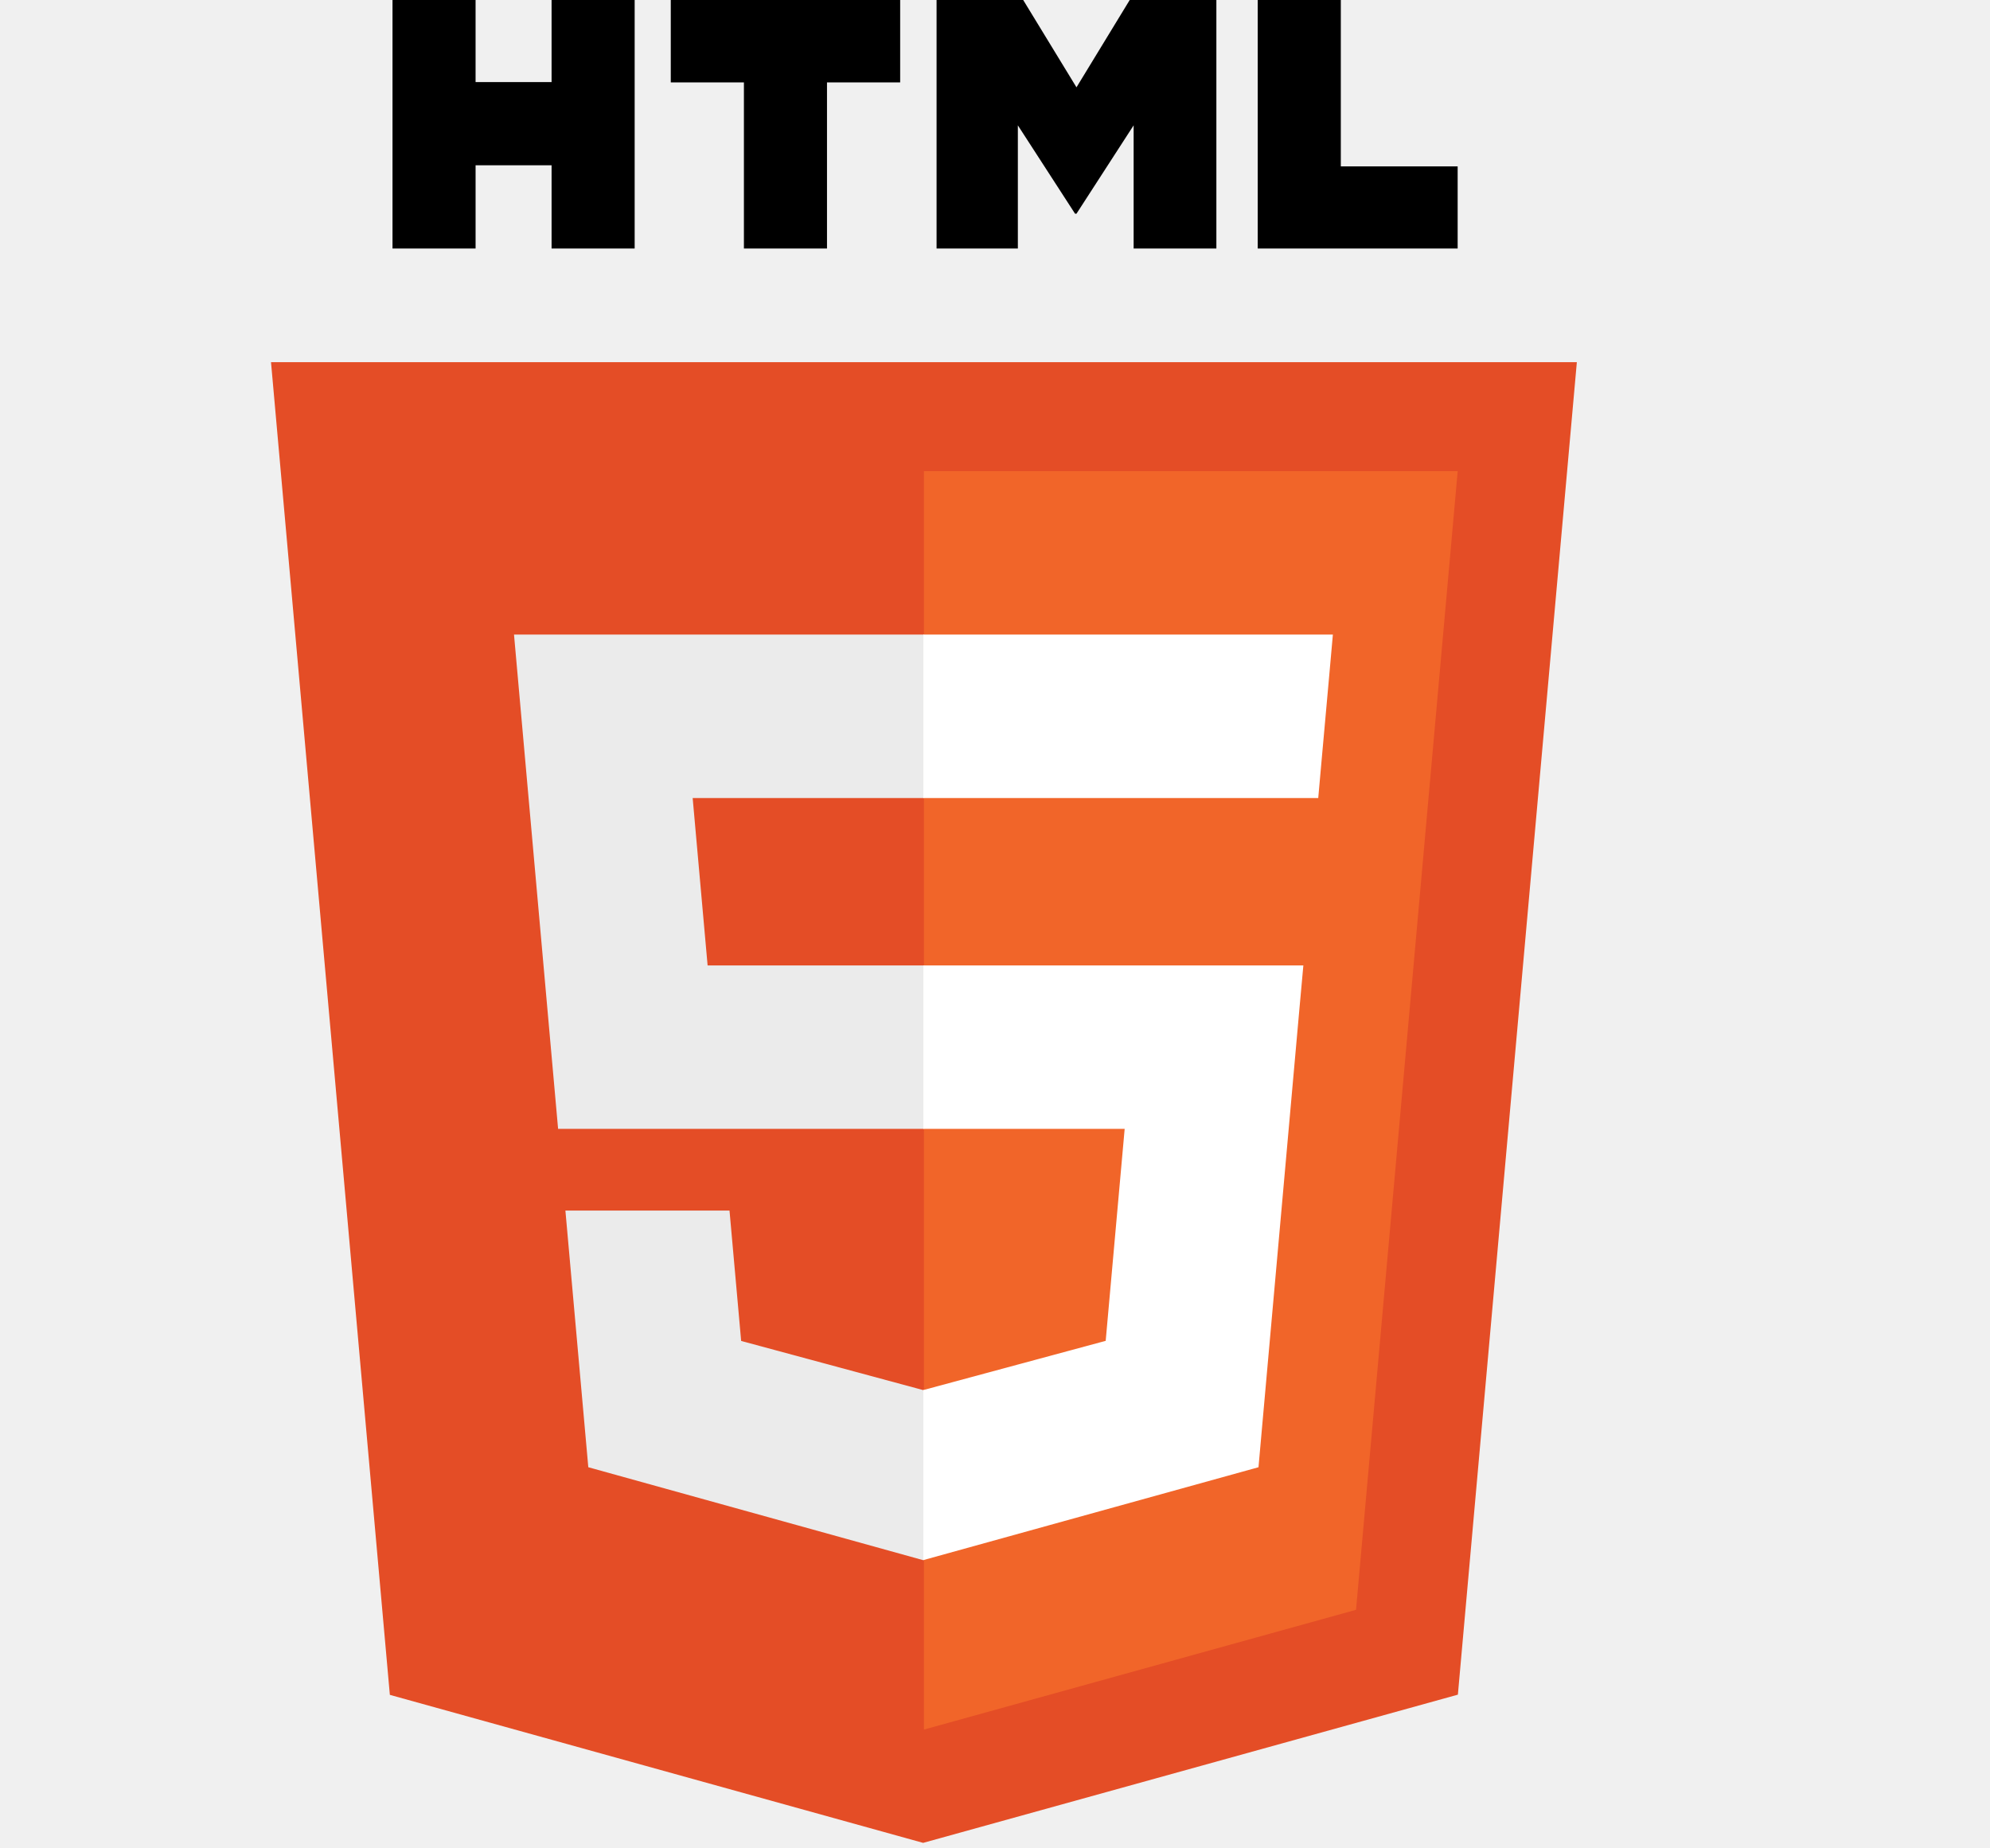
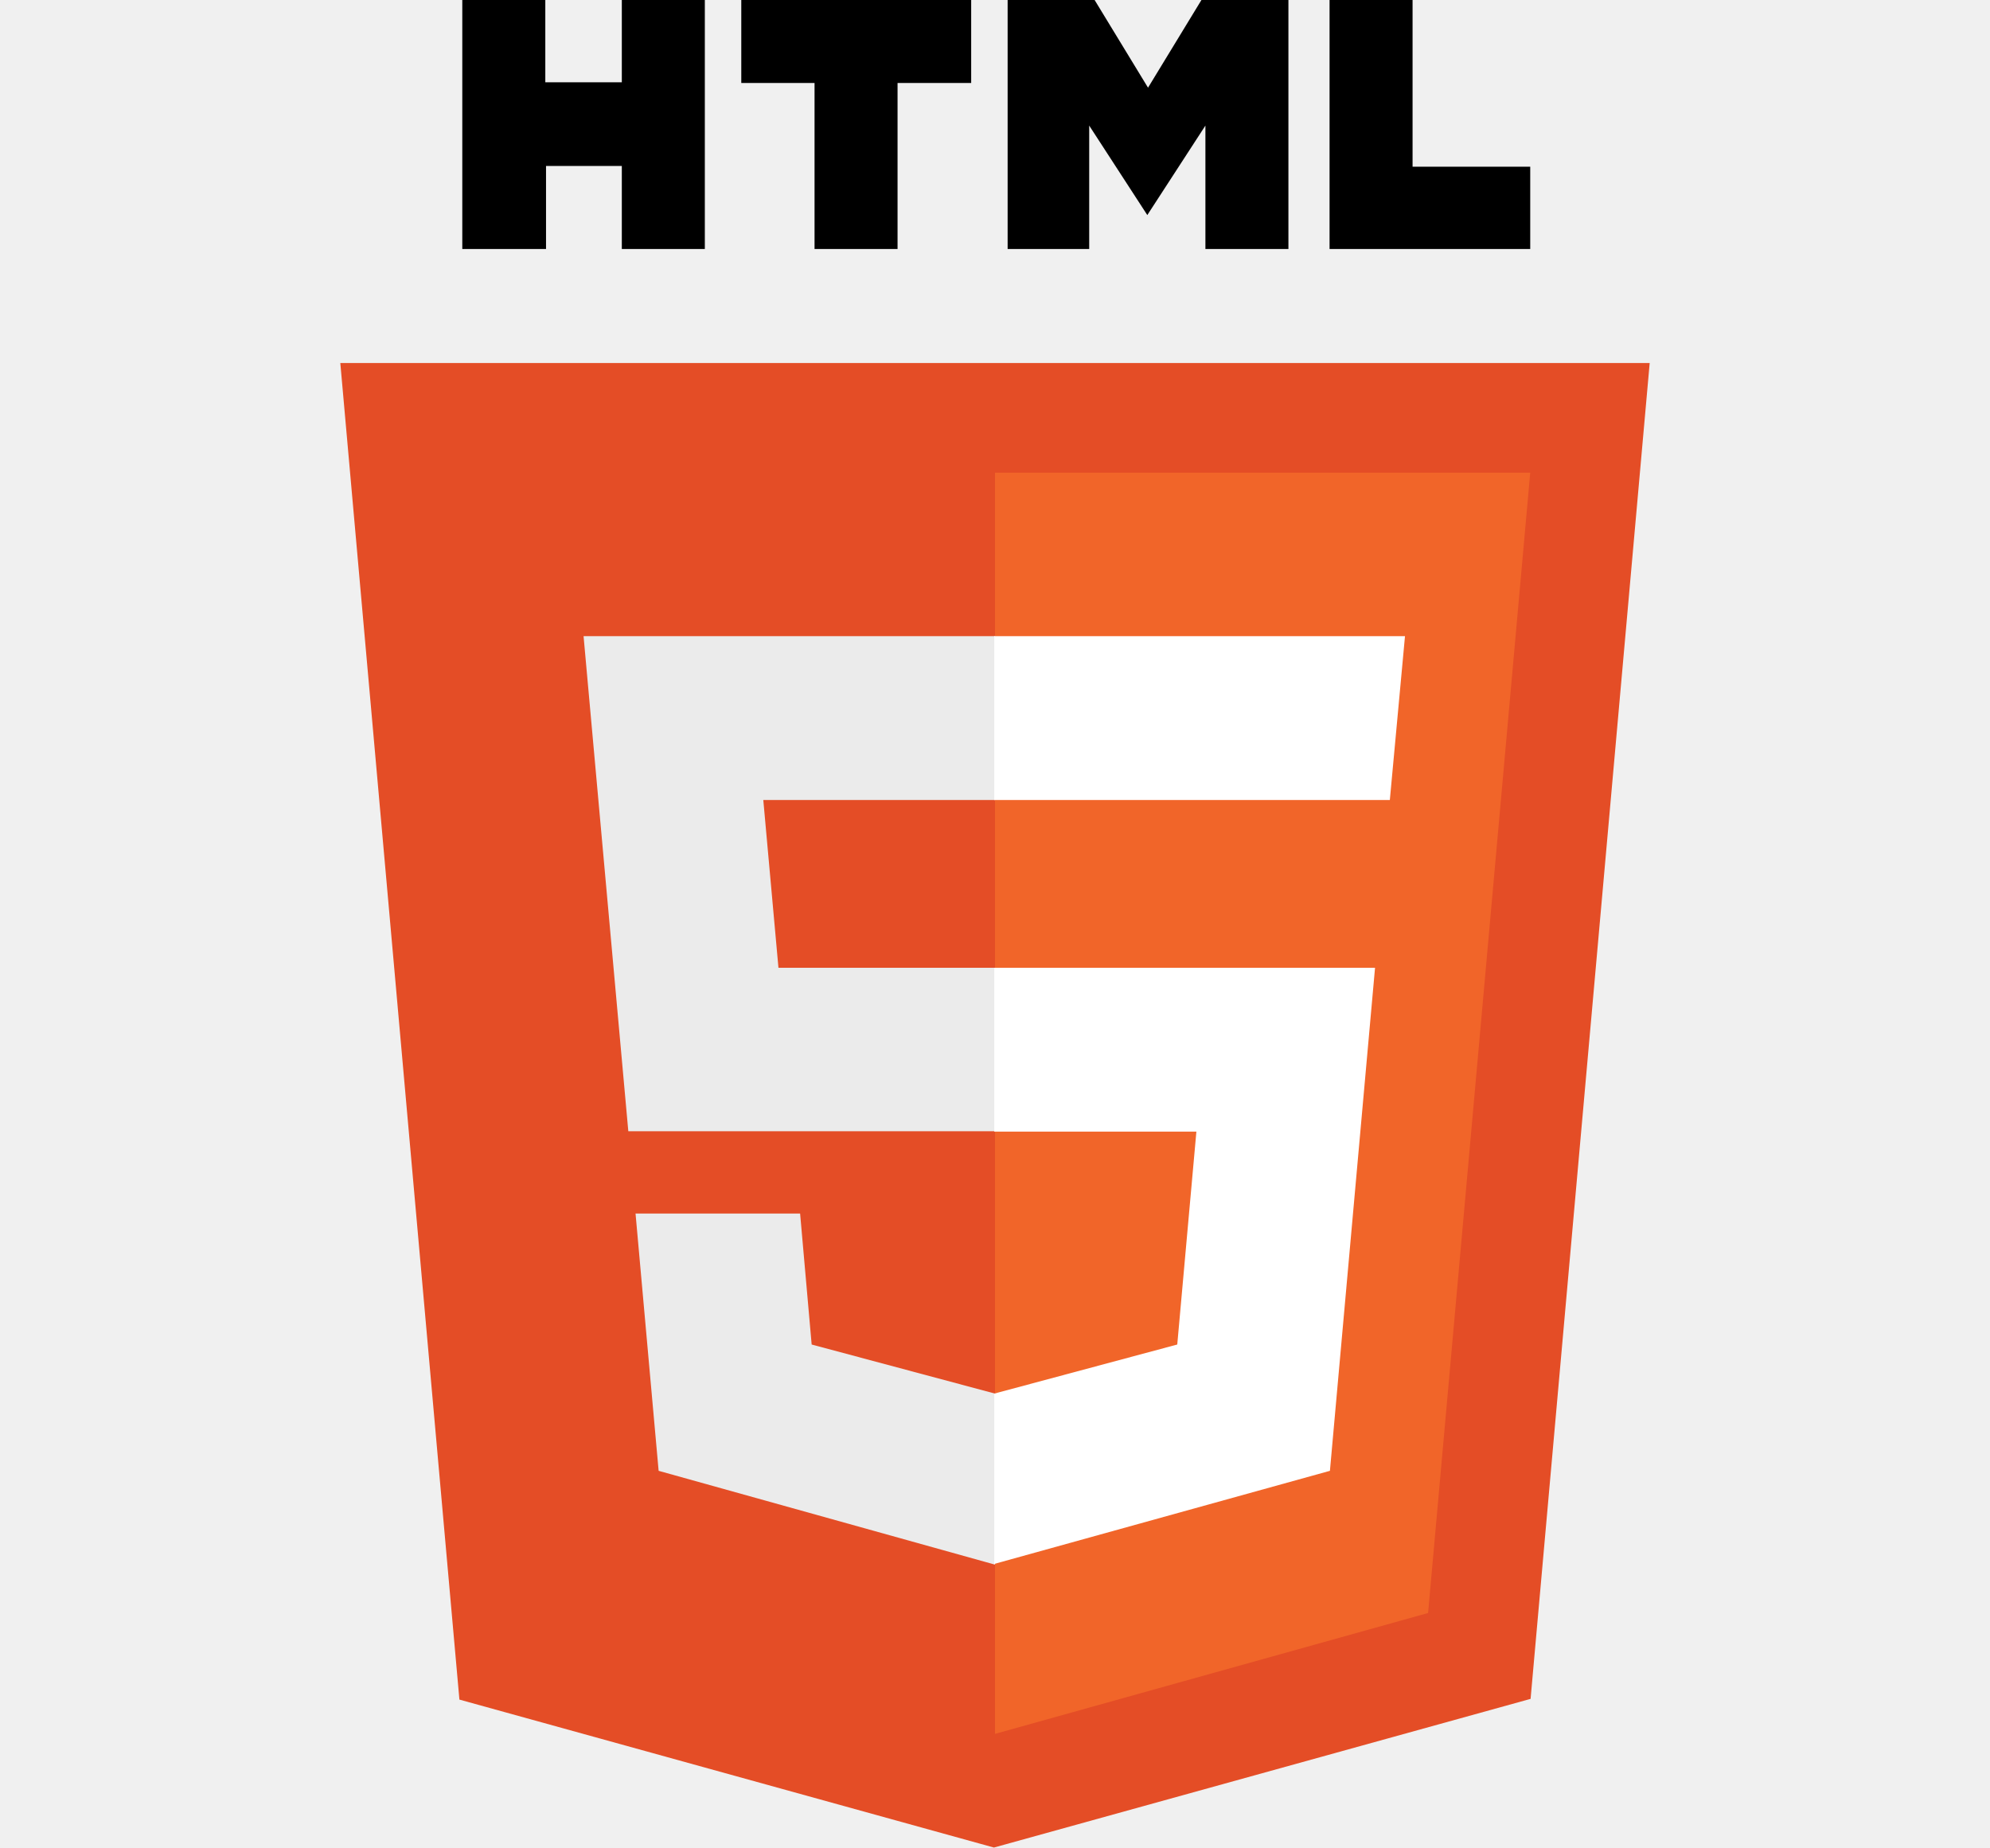
- <svg xmlns="http://www.w3.org/2000/svg" width="140px" height="130px" viewBox="-52.5 0 361 361" preserveAspectRatio="xMinYMin meet">
-   <path d="M255.555 70.766l-23.241 260.36-104.47 28.962-104.182-28.922L.445 70.766h255.11z" fill="#E44D26" />
-   <path d="M128 337.95l84.417-23.403 19.86-222.49H128V337.95z" fill="#F16529" />
-   <path d="M82.82 155.932H128v-31.937H47.917l.764 8.568 7.85 88.01H128v-31.937H85.739l-2.919-32.704zM90.018 236.542h-32.06l4.474 50.146 65.421 18.16.147-.04V271.58l-.14.037-35.568-9.604-2.274-25.471z" fill="#EBEBEB" />
-   <path d="M24.18 0h16.23v16.035h14.847V0h16.231v48.558h-16.23v-16.26H40.411v16.26h-16.23V0zM92.83 16.103H78.544V0h44.814v16.103h-14.295v32.455h-16.23V16.103h-.001zM130.47 0h16.923l10.41 17.062L168.203 0h16.93v48.558h-16.164V24.49l-11.166 17.265h-.28L146.35 24.49v24.068h-15.88V0zM193.21 0h16.235v32.508h22.824v16.05h-39.06V0z" />
-   <path d="M127.89 220.573h39.327l-3.708 41.42-35.62 9.614v33.226l65.473-18.145.48-5.396 7.506-84.08.779-8.576H127.89v31.937zM127.89 155.854v.078h77.143l.64-7.178 1.456-16.191.763-8.568H127.89v31.86z" fill="#FFF" />
+ <svg xmlns="http://www.w3.org/2000/svg" width="140px" height="130px" viewBox="0 0 512 512">
+   <path d="M108.4 0h23v22.8h21.2V0h23v69h-23V46h-21v23h-23.2M206 23h-20.3V0h63.7v23H229v46h-23M259.5 0h24.1l14.8 24.3L313.2 0h24.1v69h-23V34.8l-16.1 24.8l-16.1-24.8v34.2h-22.6M348.7 0h23v46.2h32.6V69h-55.6" />
+   <path fill="#e44d26" d="M107.6 471l-33-370.4h362.8l-33 370.2L255.7 512" />
+   <path fill="#f16529" d="M256 480.5V131H404.3L376 447" />
+   <path fill="#ebebeb" d="M142 176.3h114v45.4h-64.2l4.2 46.5h60v45.3H154.4M156.4 336.3H202l3.2 36.3 50.8 13.6v47.4l-93.2-26" />
+   <path fill="#fff" d="M369.6 176.3H255.8v45.4h109.6M361.3 268.2H255.8v45.4h56l-5.3 59-50.7 13.6v47.2l93-25.8" />
</svg>
